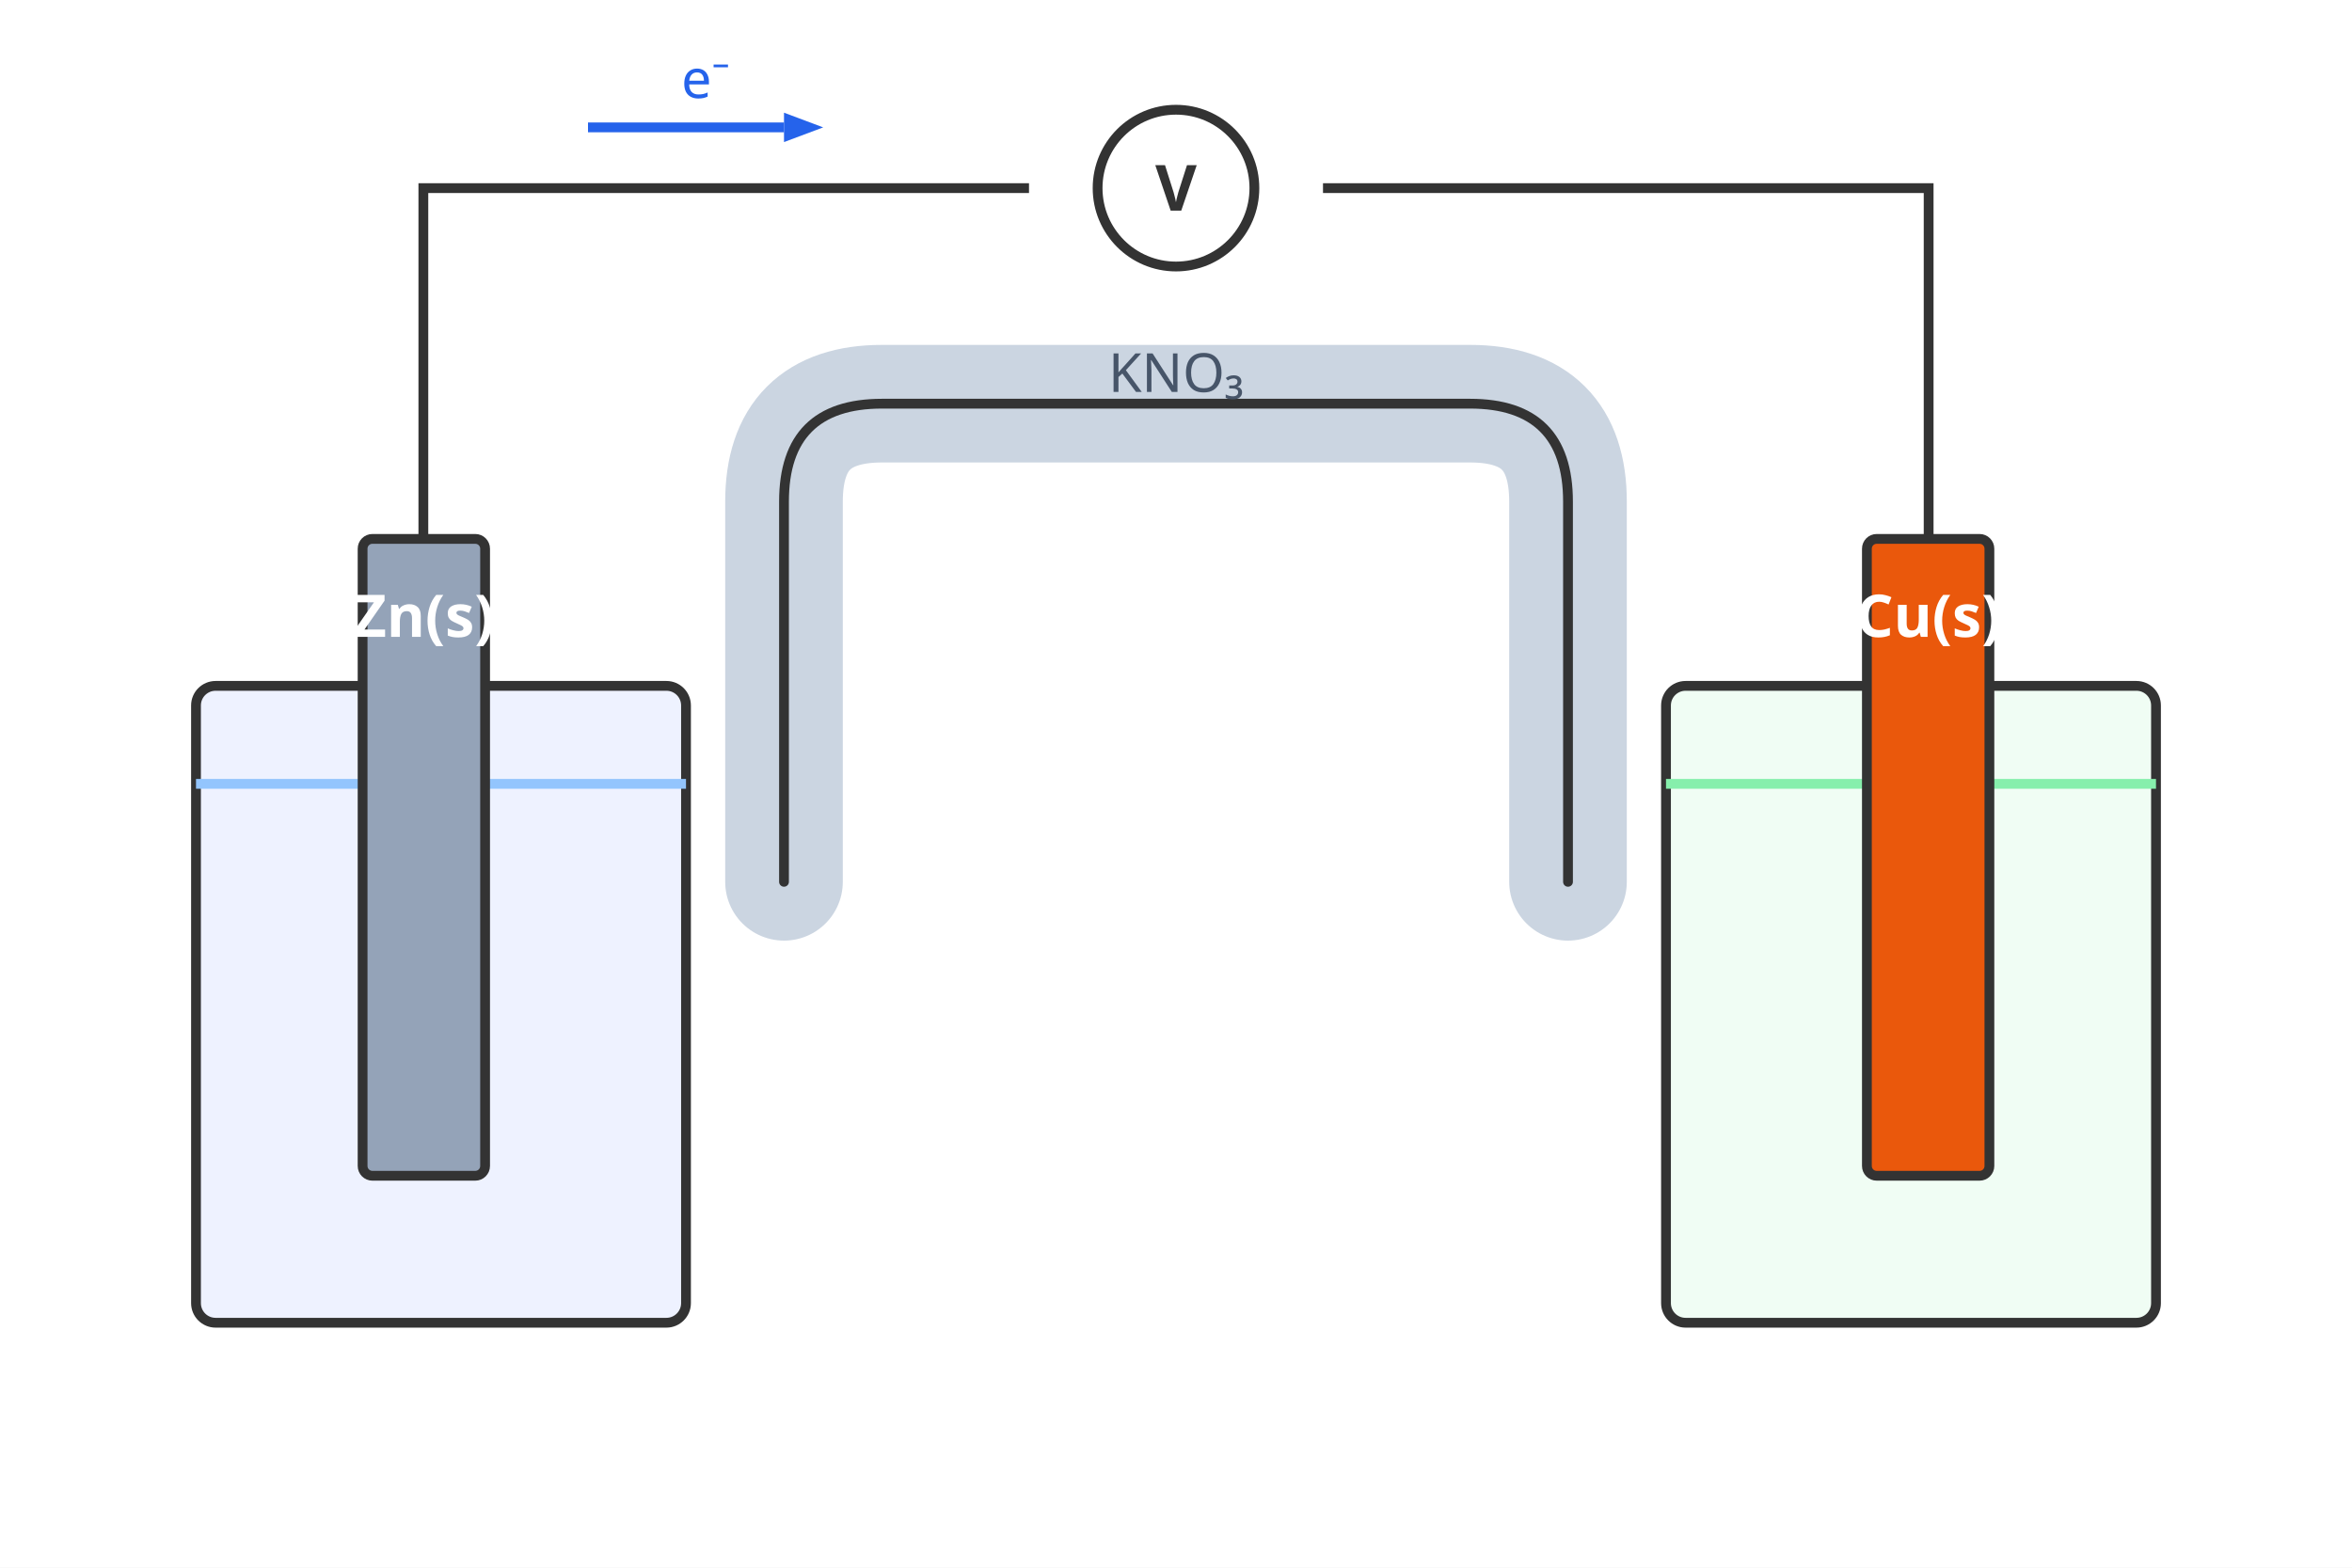
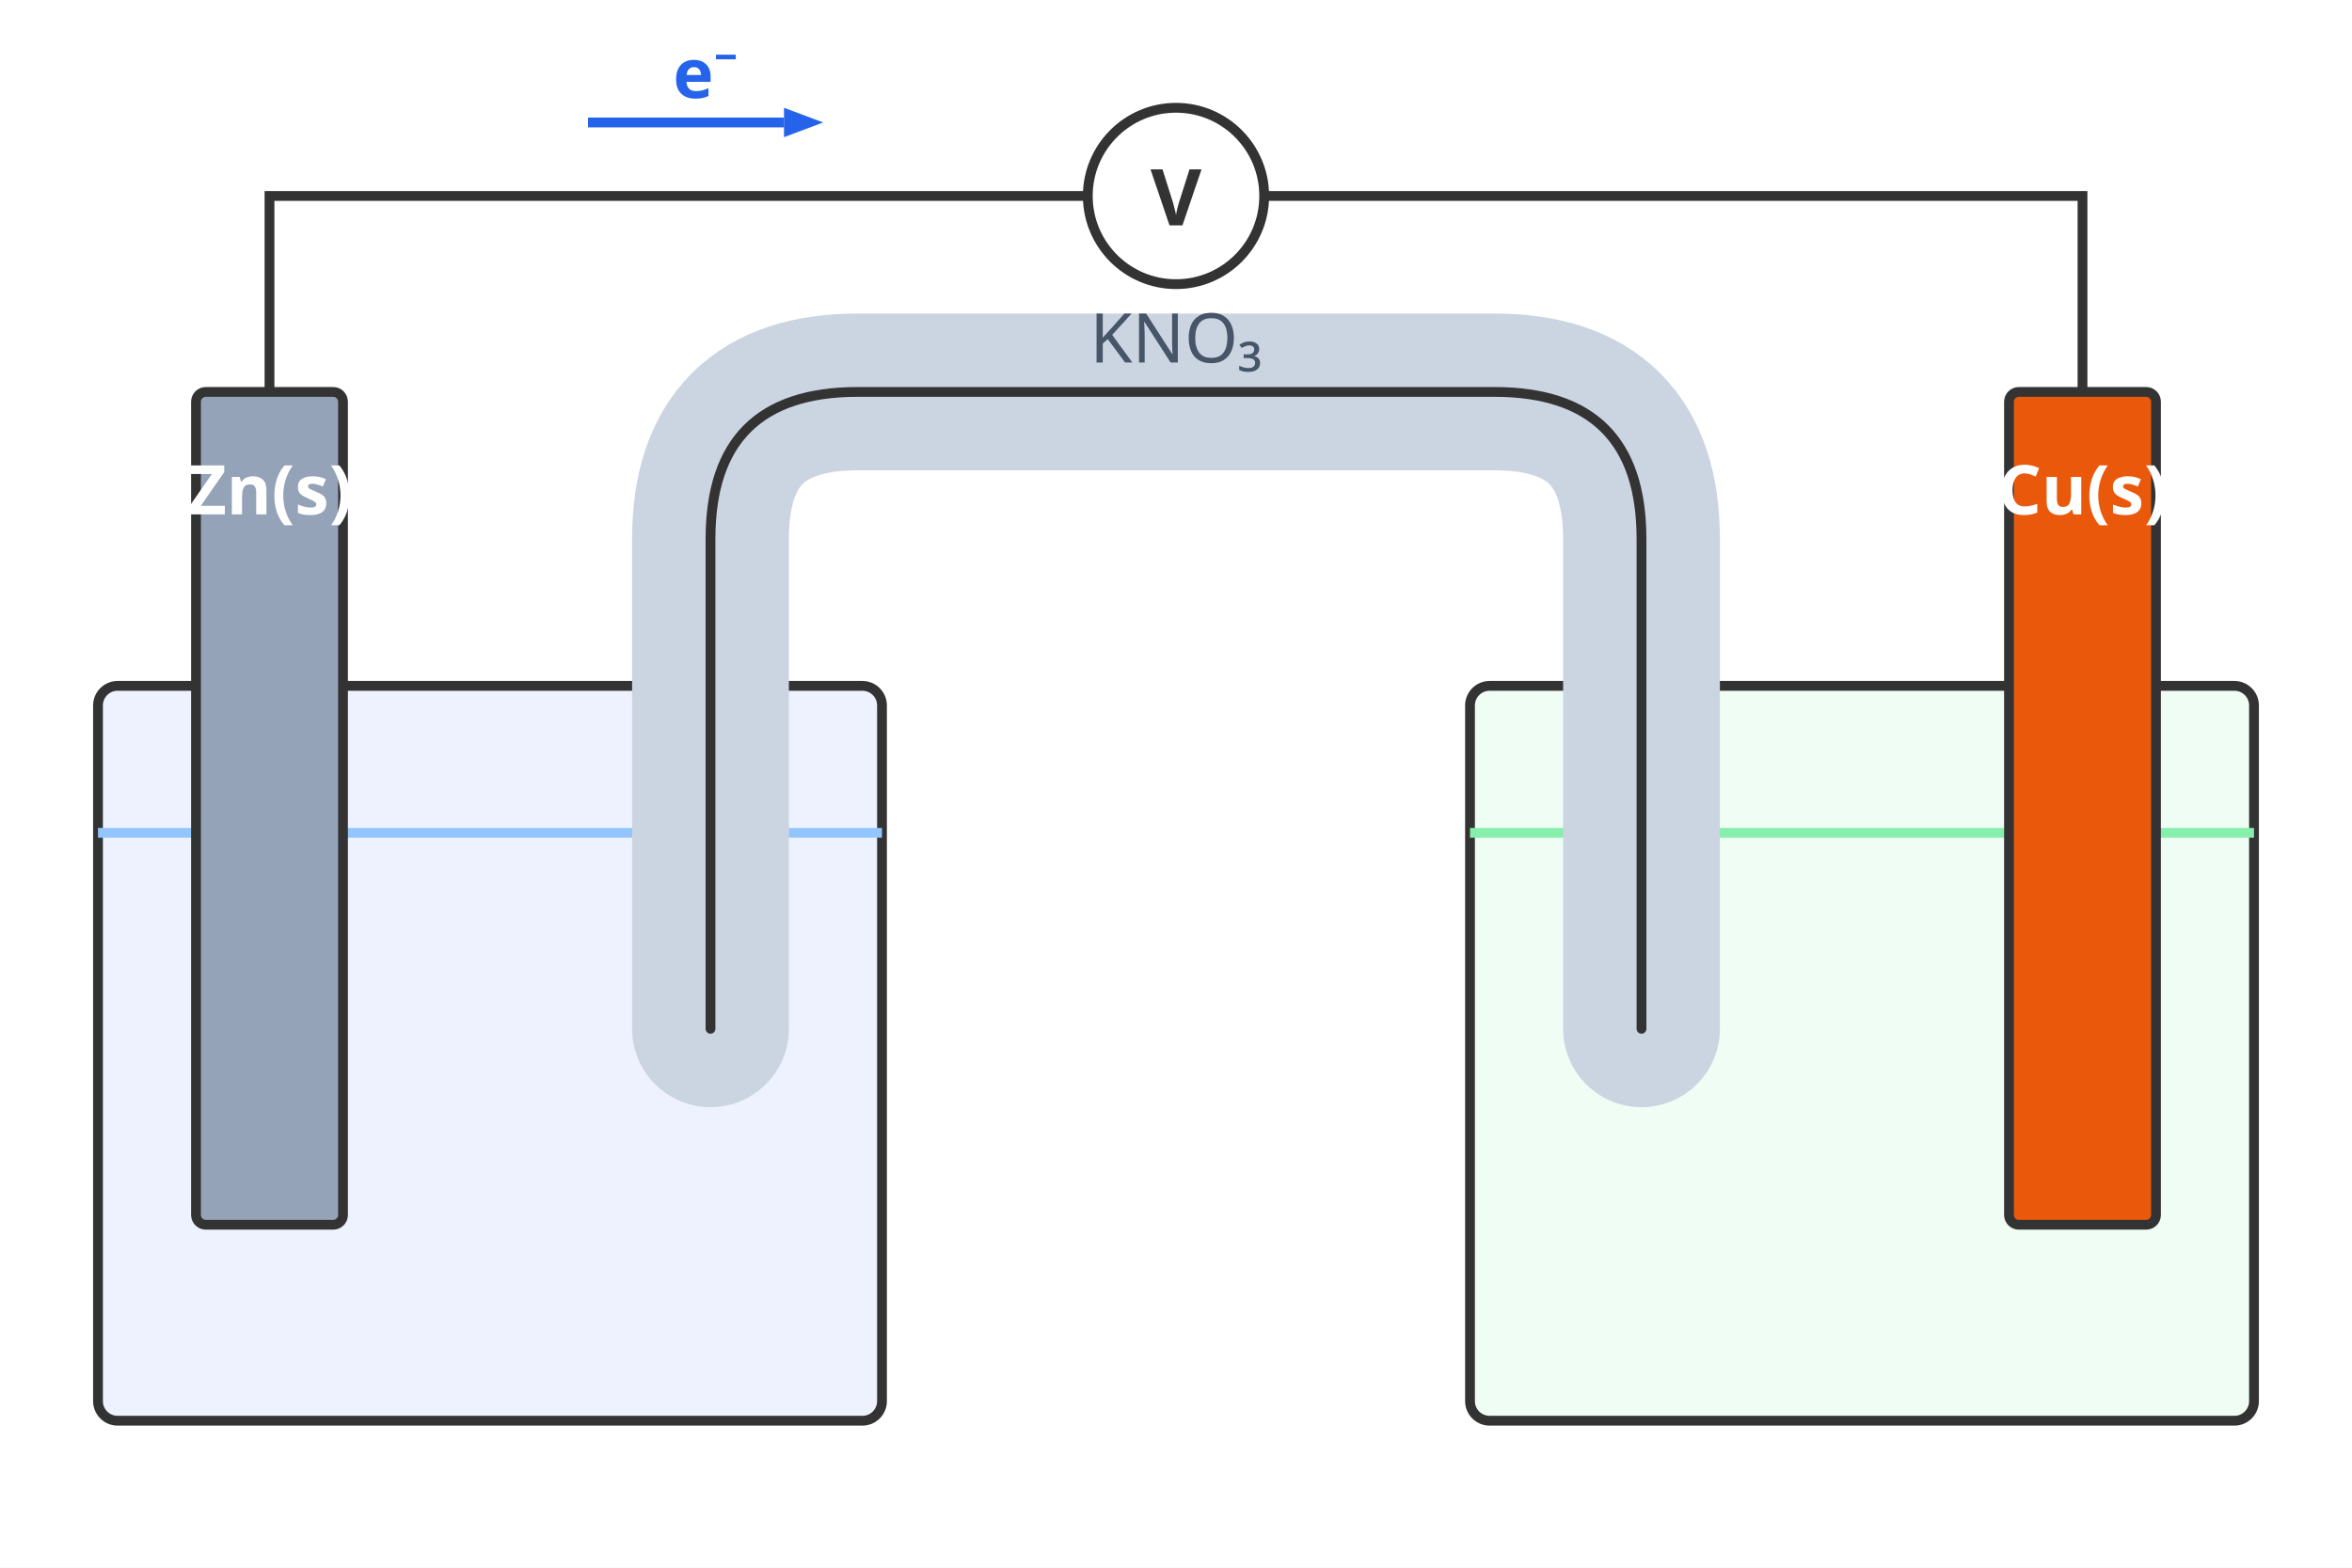
<svg xmlns="http://www.w3.org/2000/svg" viewBox="0 0 480 320">
  <rect width="480" height="320" fill="#ffffff" />
-   <rect x="40" y="140" width="100" height="130" fill="#eef2ff" stroke="#333333" stroke-width="2" rx="4" />
-   <line x1="40" y1="160" x2="140" y2="160" stroke="#93c5fd" stroke-width="2" />
-   <rect x="340" y="140" width="100" height="130" fill="#f0fdf4" stroke="#333333" stroke-width="2" rx="4" />
-   <line x1="340" y1="160" x2="440" y2="160" stroke="#86efac" stroke-width="2" />
-   <rect x="74" y="110" width="25" height="130" fill="#94a3b8" stroke="#333333" stroke-width="2" rx="2" />
-   <text x="86.4" y="130" font-family="sans-serif" font-size="12" font-weight="bold" fill="#ffffff" text-anchor="middle">Zn(s)</text>
-   <rect x="381" y="110" width="25" height="130" fill="#ea580c" stroke="#333333" stroke-width="2" rx="2" />
-   <text x="393.6" y="130" font-family="sans-serif" font-size="12" font-weight="bold" fill="#ffffff" text-anchor="middle">Cu(s)</text>
-   <path d="M 160,180 L 160,102.4 Q 160,82.4 180,82.4 L 300,82.4 Q 320,82.4 320,102.4 L 320,180" fill="none" stroke="#cbd5e1" stroke-width="24" stroke-linecap="round" />
-   <path d="M 160,180 L 160,102.4 Q 160,82.4 180,82.4 L 300,82.4 Q 320,82.4 320,102.4 L 320,180" fill="none" stroke="#333333" stroke-width="2" stroke-linecap="round" />
-   <text x="240" y="80" font-family="sans-serif" font-size="11" fill="#475569" text-anchor="middle">KNO₃</text>
-   <polyline points="86.4,110 86.4,38.4 210,38.4" fill="none" stroke="#333333" stroke-width="2" />
-   <polyline points="270,38.4 393.6,38.4 393.6,110" fill="none" stroke="#333333" stroke-width="2" />
-   <circle cx="240" cy="38.4" r="16" fill="#ffffff" stroke="#333333" stroke-width="2" />
-   <text x="240" y="43" font-family="sans-serif" font-size="13" font-weight="bold" fill="#333333" text-anchor="middle">V</text>
-   <line x1="120" y1="26" x2="160" y2="26" stroke="#2563eb" stroke-width="2" />
-   <polygon points="160,23 168,26 160,29" fill="#2563eb" />
-   <text x="144" y="20" font-family="sans-serif" font-size="11" fill="#2563eb" text-anchor="middle">e⁻</text>
+   <rect x="20" y="140" width="160" height="150" fill="#eef2ff" stroke="#333333" stroke-width="2" rx="4" />
+   <line x1="20" y1="170" x2="180" y2="170" stroke="#93c5fd" stroke-width="2" />
+   <rect x="300" y="140" width="160" height="150" fill="#f0fdf4" stroke="#333333" stroke-width="2" rx="4" />
+   <line x1="300" y1="170" x2="460" y2="170" stroke="#86efac" stroke-width="2" />
+   <rect x="40" y="80" width="30" height="170" fill="#94a3b8" stroke="#333333" stroke-width="2" rx="2" />
+   <text x="55" y="105" font-family="sans-serif" font-size="14" font-weight="bold" fill="#ffffff" text-anchor="middle">Zn(s)</text>
+   <rect x="410" y="80" width="30" height="170" fill="#ea580c" stroke="#333333" stroke-width="2" rx="2" />
+   <text x="425" y="105" font-family="sans-serif" font-size="14" font-weight="bold" fill="#ffffff" text-anchor="middle">Cu(s)</text>
+   <path d="M 145,210 L 145,110 Q 145,80 175,80 L 305,80 Q 335,80 335,110 L 335,210" fill="none" stroke="#cbd5e1" stroke-width="32" stroke-linecap="round" />
+   <path d="M 145,210 L 145,110 Q 145,80 175,80 L 305,80 Q 335,80 335,110 L 335,210" fill="none" stroke="#333333" stroke-width="2" stroke-linecap="round" />
+   <text x="240" y="74" font-family="sans-serif" font-size="14" fill="#475569" text-anchor="middle">KNO₃</text>
+   <polyline points="55,80 55,40 222,40" fill="none" stroke="#333333" stroke-width="2" />
+   <polyline points="258,40 425,40 425,80" fill="none" stroke="#333333" stroke-width="2" />
+   <circle cx="240" cy="40" r="18" fill="#ffffff" stroke="#333333" stroke-width="2" />
+   <text x="240" y="46" font-family="sans-serif" font-size="16" font-weight="bold" fill="#333333" text-anchor="middle">V</text>
+   <line x1="120" y1="25" x2="160" y2="25" stroke="#2563eb" stroke-width="2" />
+   <polygon points="160,22 168,25 160,28" fill="#2563eb" />
+   <text x="144" y="20" font-family="sans-serif" font-size="14" font-weight="bold" fill="#2563eb" text-anchor="middle">e⁻</text>
</svg>
